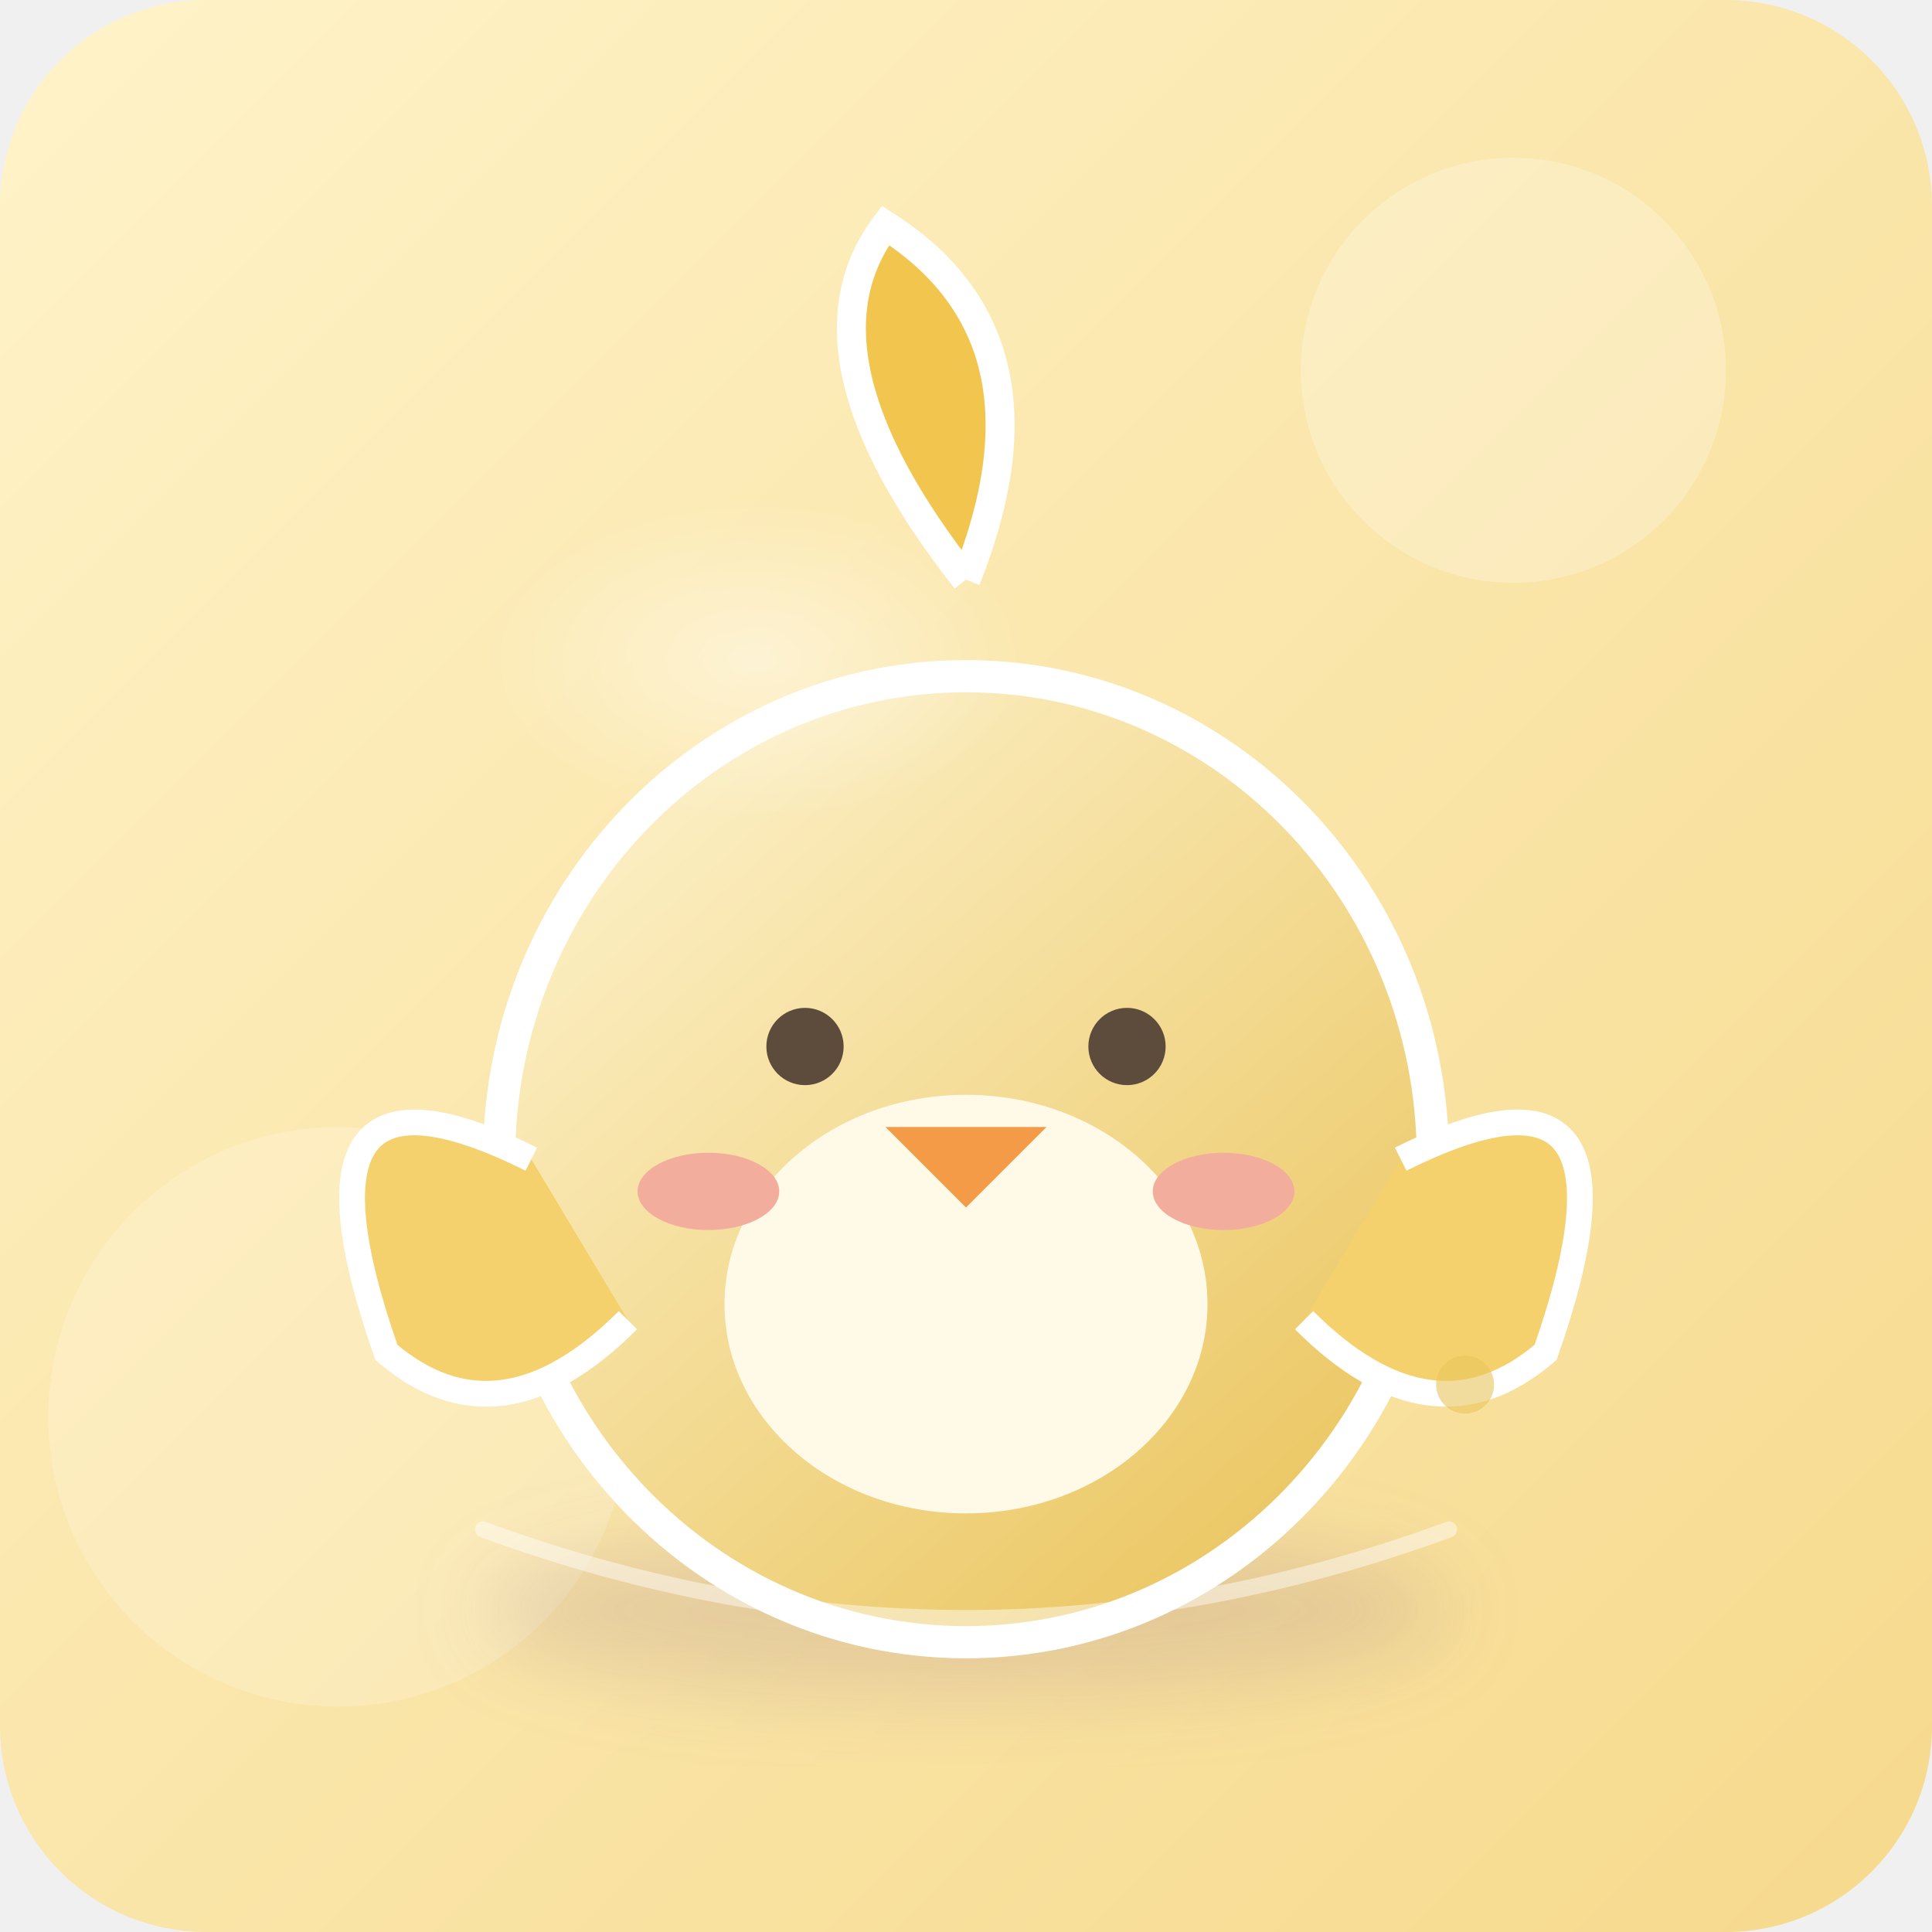
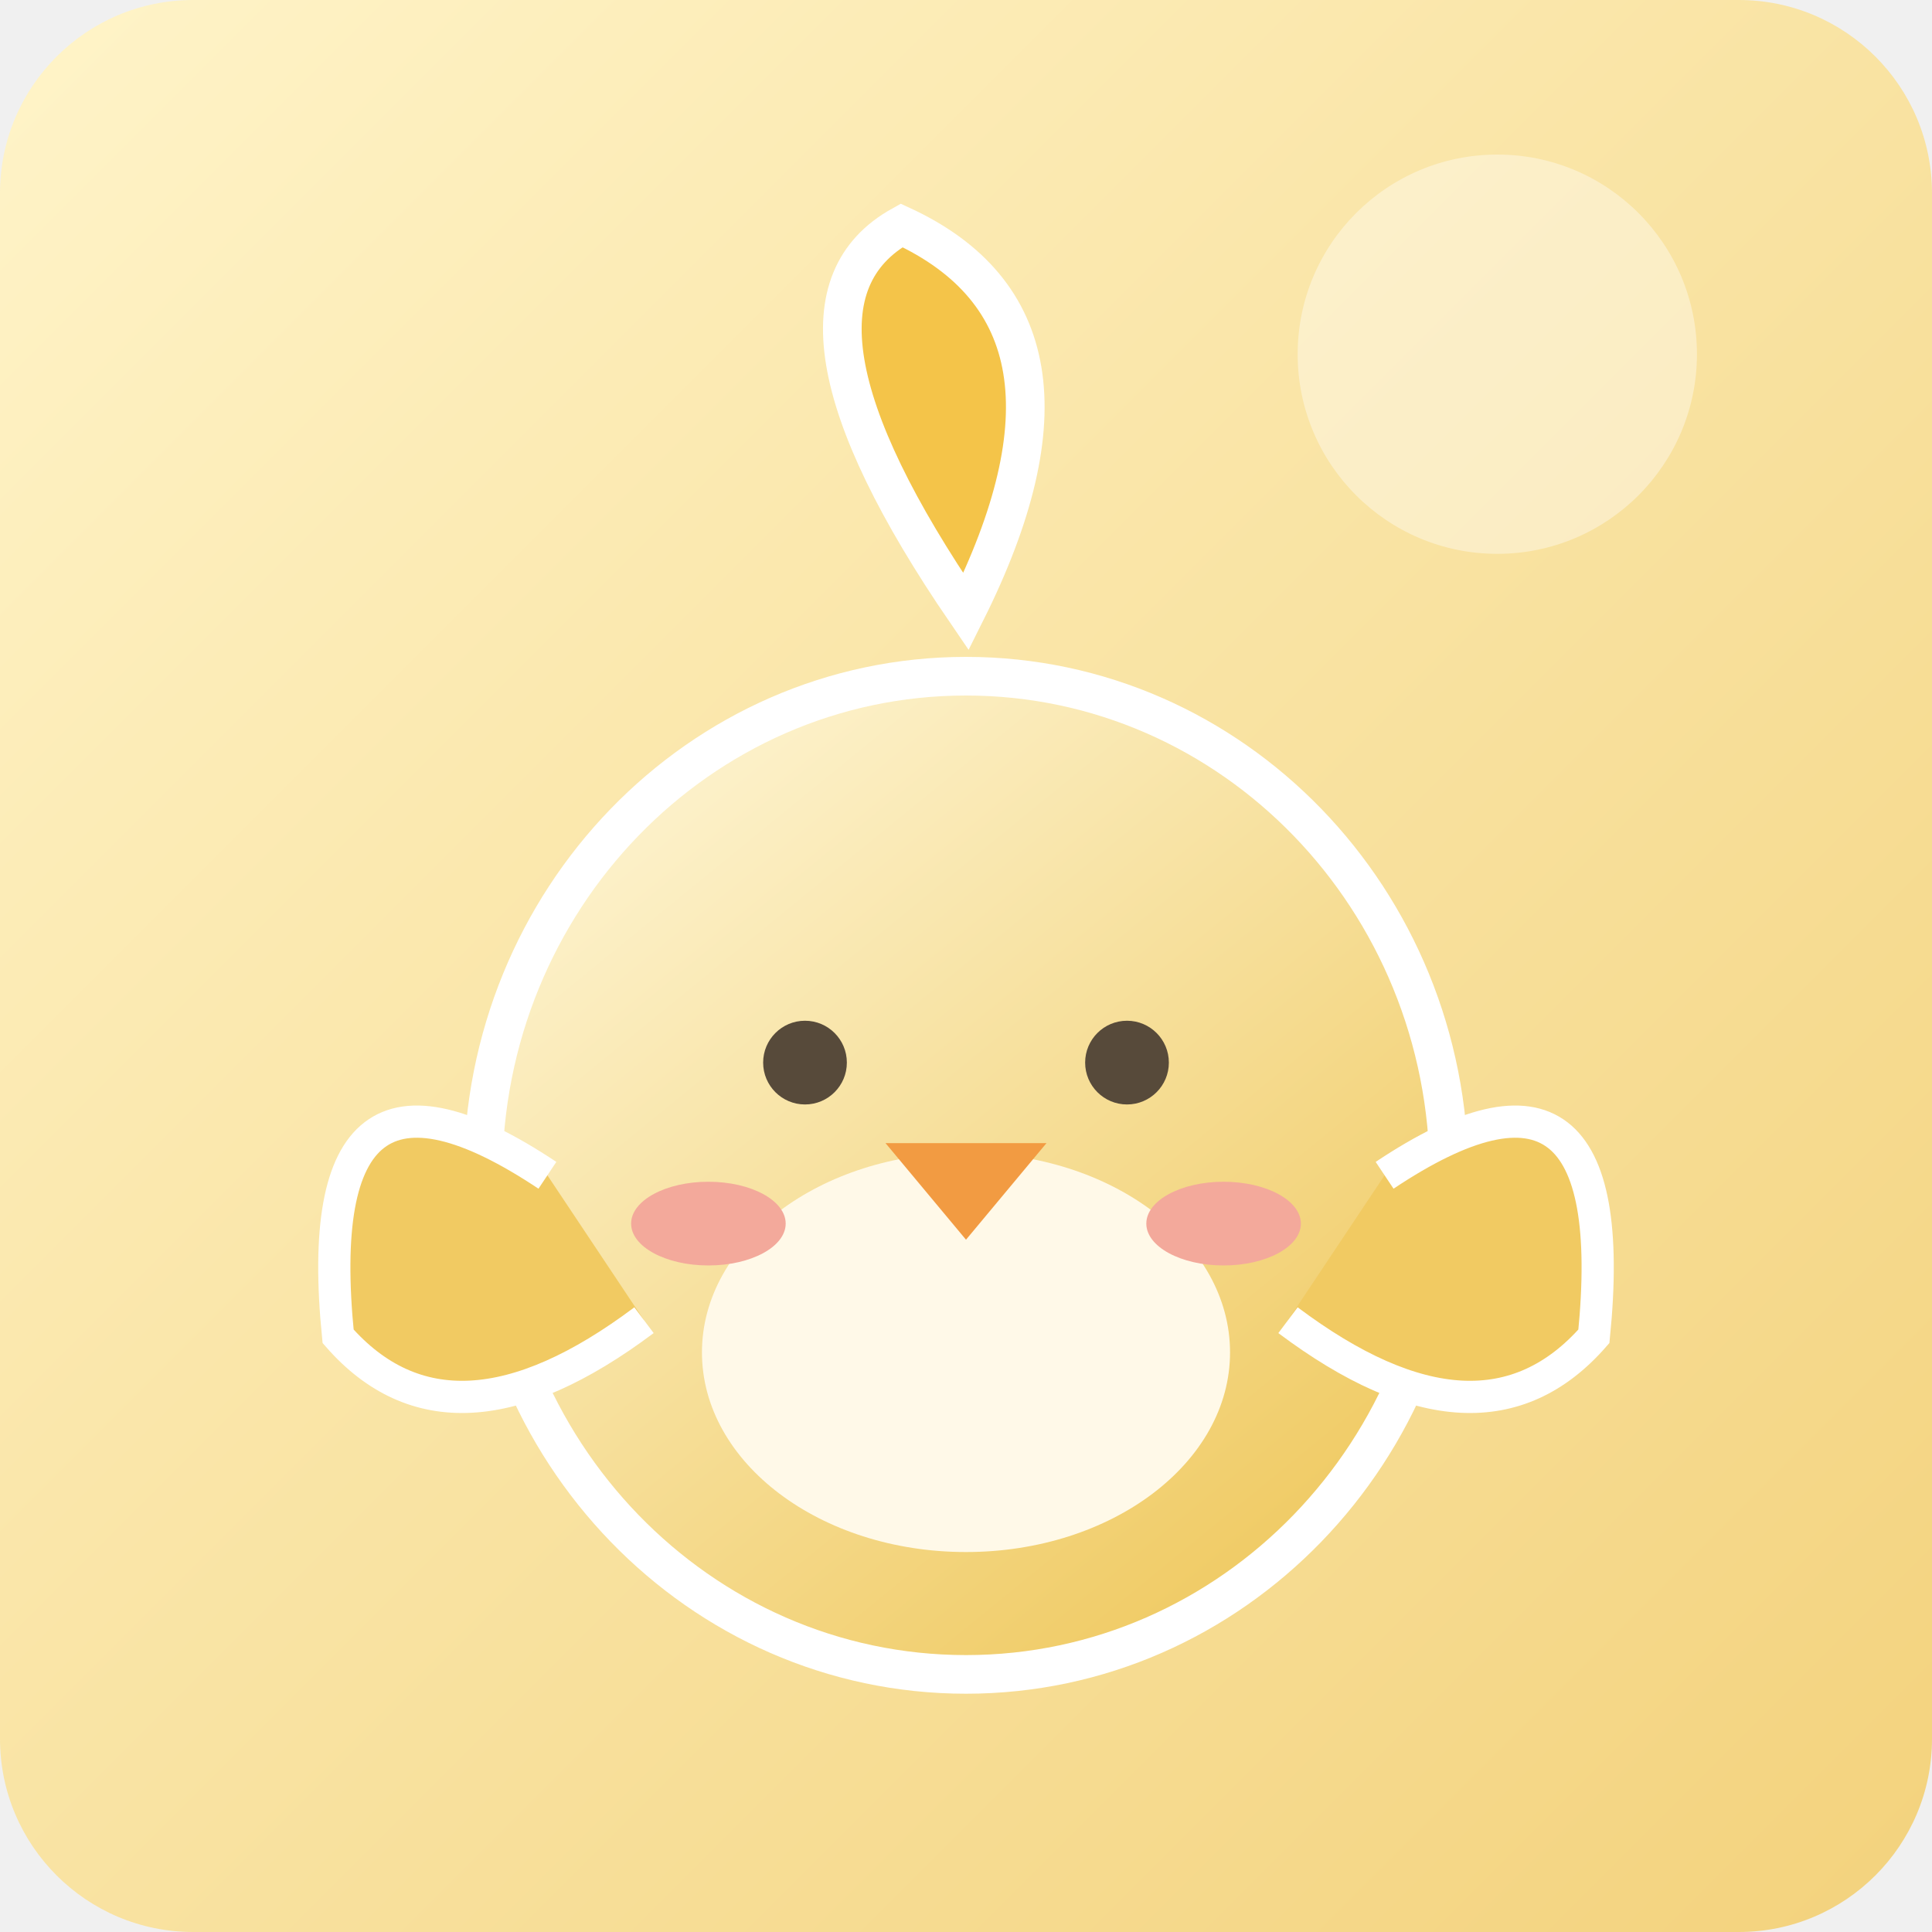
<svg xmlns="http://www.w3.org/2000/svg" viewBox="0 0 600 600">
-   <rect width="600" height="600" rx="64" fill="url(#bg)" />
  <defs>
-     <linearGradient id="bg" x2="1" y2="1">
-       <stop stop-color="#fff3c9" />
-       <stop offset="1" stop-color="#f6d98c" />
+     <linearGradient id="b" x2="1" y2="1">
+       <stop stop-color="#fff4c9" />
+       <stop offset="1" stop-color="#f3d27c" />
    </linearGradient>
-     <linearGradient id="body" x2=".85" y2="1">
-       <stop stop-color="#fff6d5" />
-       <stop offset="1" stop-color="#eac45c" />
+     <linearGradient id="c" x2=".8" y2="1">
+       <stop stop-color="#fff9df" />
+       <stop offset="1" stop-color="#efc85d" />
    </linearGradient>
-     <radialGradient id="shine">
-       <stop stop-color="#fff" stop-opacity=".9" />
-       <stop offset="1" stop-color="#fff" stop-opacity="0" />
-     </radialGradient>
-     <filter id="shadow" x="-30%" y="-30%" width="160%" height="170%">
-       <feGaussianBlur stdDeviation="12" />
-     </filter>
  </defs>
-   <circle cx="470" cy="115" r="66" fill="#fff" opacity=".24" />
-   <circle cx="105" cy="440" r="90" fill="#fff" opacity=".18" />
-   <ellipse cx="300" cy="500" rx="150" ry="27" fill="#8b6680" opacity=".18" filter="url(#shadow)" />
-   <path d="M300 180 Q245 110 275 70 Q330 105 300 180" fill="#f2c64e" stroke="#fff" stroke-width="9" />
-   <ellipse cx="300" cy="360" rx="145" ry="150" fill="url(#body)" stroke="#fff" stroke-width="10" />
-   <path d="M165 360 Q85 320 120 420 Q155 450 195 410" fill="#f5d16d" stroke="#fff" stroke-width="8" />
-   <path d="M435 360 Q515 320 480 420 Q445 450 405 410" fill="#f5d16d" stroke="#fff" stroke-width="8" />
-   <ellipse cx="300" cy="405" rx="75" ry="65" fill="#fff9e7" />
-   <circle cx="250" cy="325" r="12" fill="#5d4c3b" />
-   <circle cx="350" cy="325" r="12" fill="#5d4c3b" />
-   <path d="M275 350 L325 350 L300 375Z" fill="#f39b46" />
-   <ellipse cx="220" cy="370" rx="22" ry="12" fill="#f3ad9d" />
-   <ellipse cx="380" cy="370" rx="22" ry="12" fill="#f3ad9d" />
-   <ellipse cx="235" cy="205" rx="85" ry="50" fill="url(#shine)" opacity=".48" />
-   <path d="M150 475 Q300 530 450 475" fill="none" stroke="#fff" stroke-opacity=".45" stroke-width="5" stroke-linecap="round" />
-   <circle cx="455" cy="430" r="9" fill="#eac45c" opacity=".6" />
+   <rect width="600" height="600" rx="60" fill="url(#b)" />
+   <circle cx="465" cy="110" r="62" fill="#fff" opacity=".38" />
+   <path d="M300 190Q235 95 280 70Q345 100 300 190Z" fill="#f4c449" stroke="#fff" stroke-width="12" />
+   <ellipse cx="300" cy="365" rx="150" ry="155" fill="url(#c)" stroke="#fff" stroke-width="12" />
+   <path d="M170 365Q95 315 105 415Q140 455 200 410M430 365Q505 315 495 415Q460 455 400 410" fill="#f1ca62" stroke="#fff" stroke-width="10" />
+   <ellipse cx="300" cy="420" rx="82" ry="62" fill="#fff9e8" />
+   <circle cx="250" cy="330" r="13" fill="#574a3a" />
+   <circle cx="350" cy="330" r="13" fill="#574a3a" />
+   <path d="M275 355L325 355L300 385Z" fill="#f29b42" />
+   <ellipse cx="220" cy="380" rx="24" ry="13" fill="#f3a99b" />
+   <ellipse cx="380" cy="380" rx="24" ry="13" fill="#f3a99b" />
</svg>
